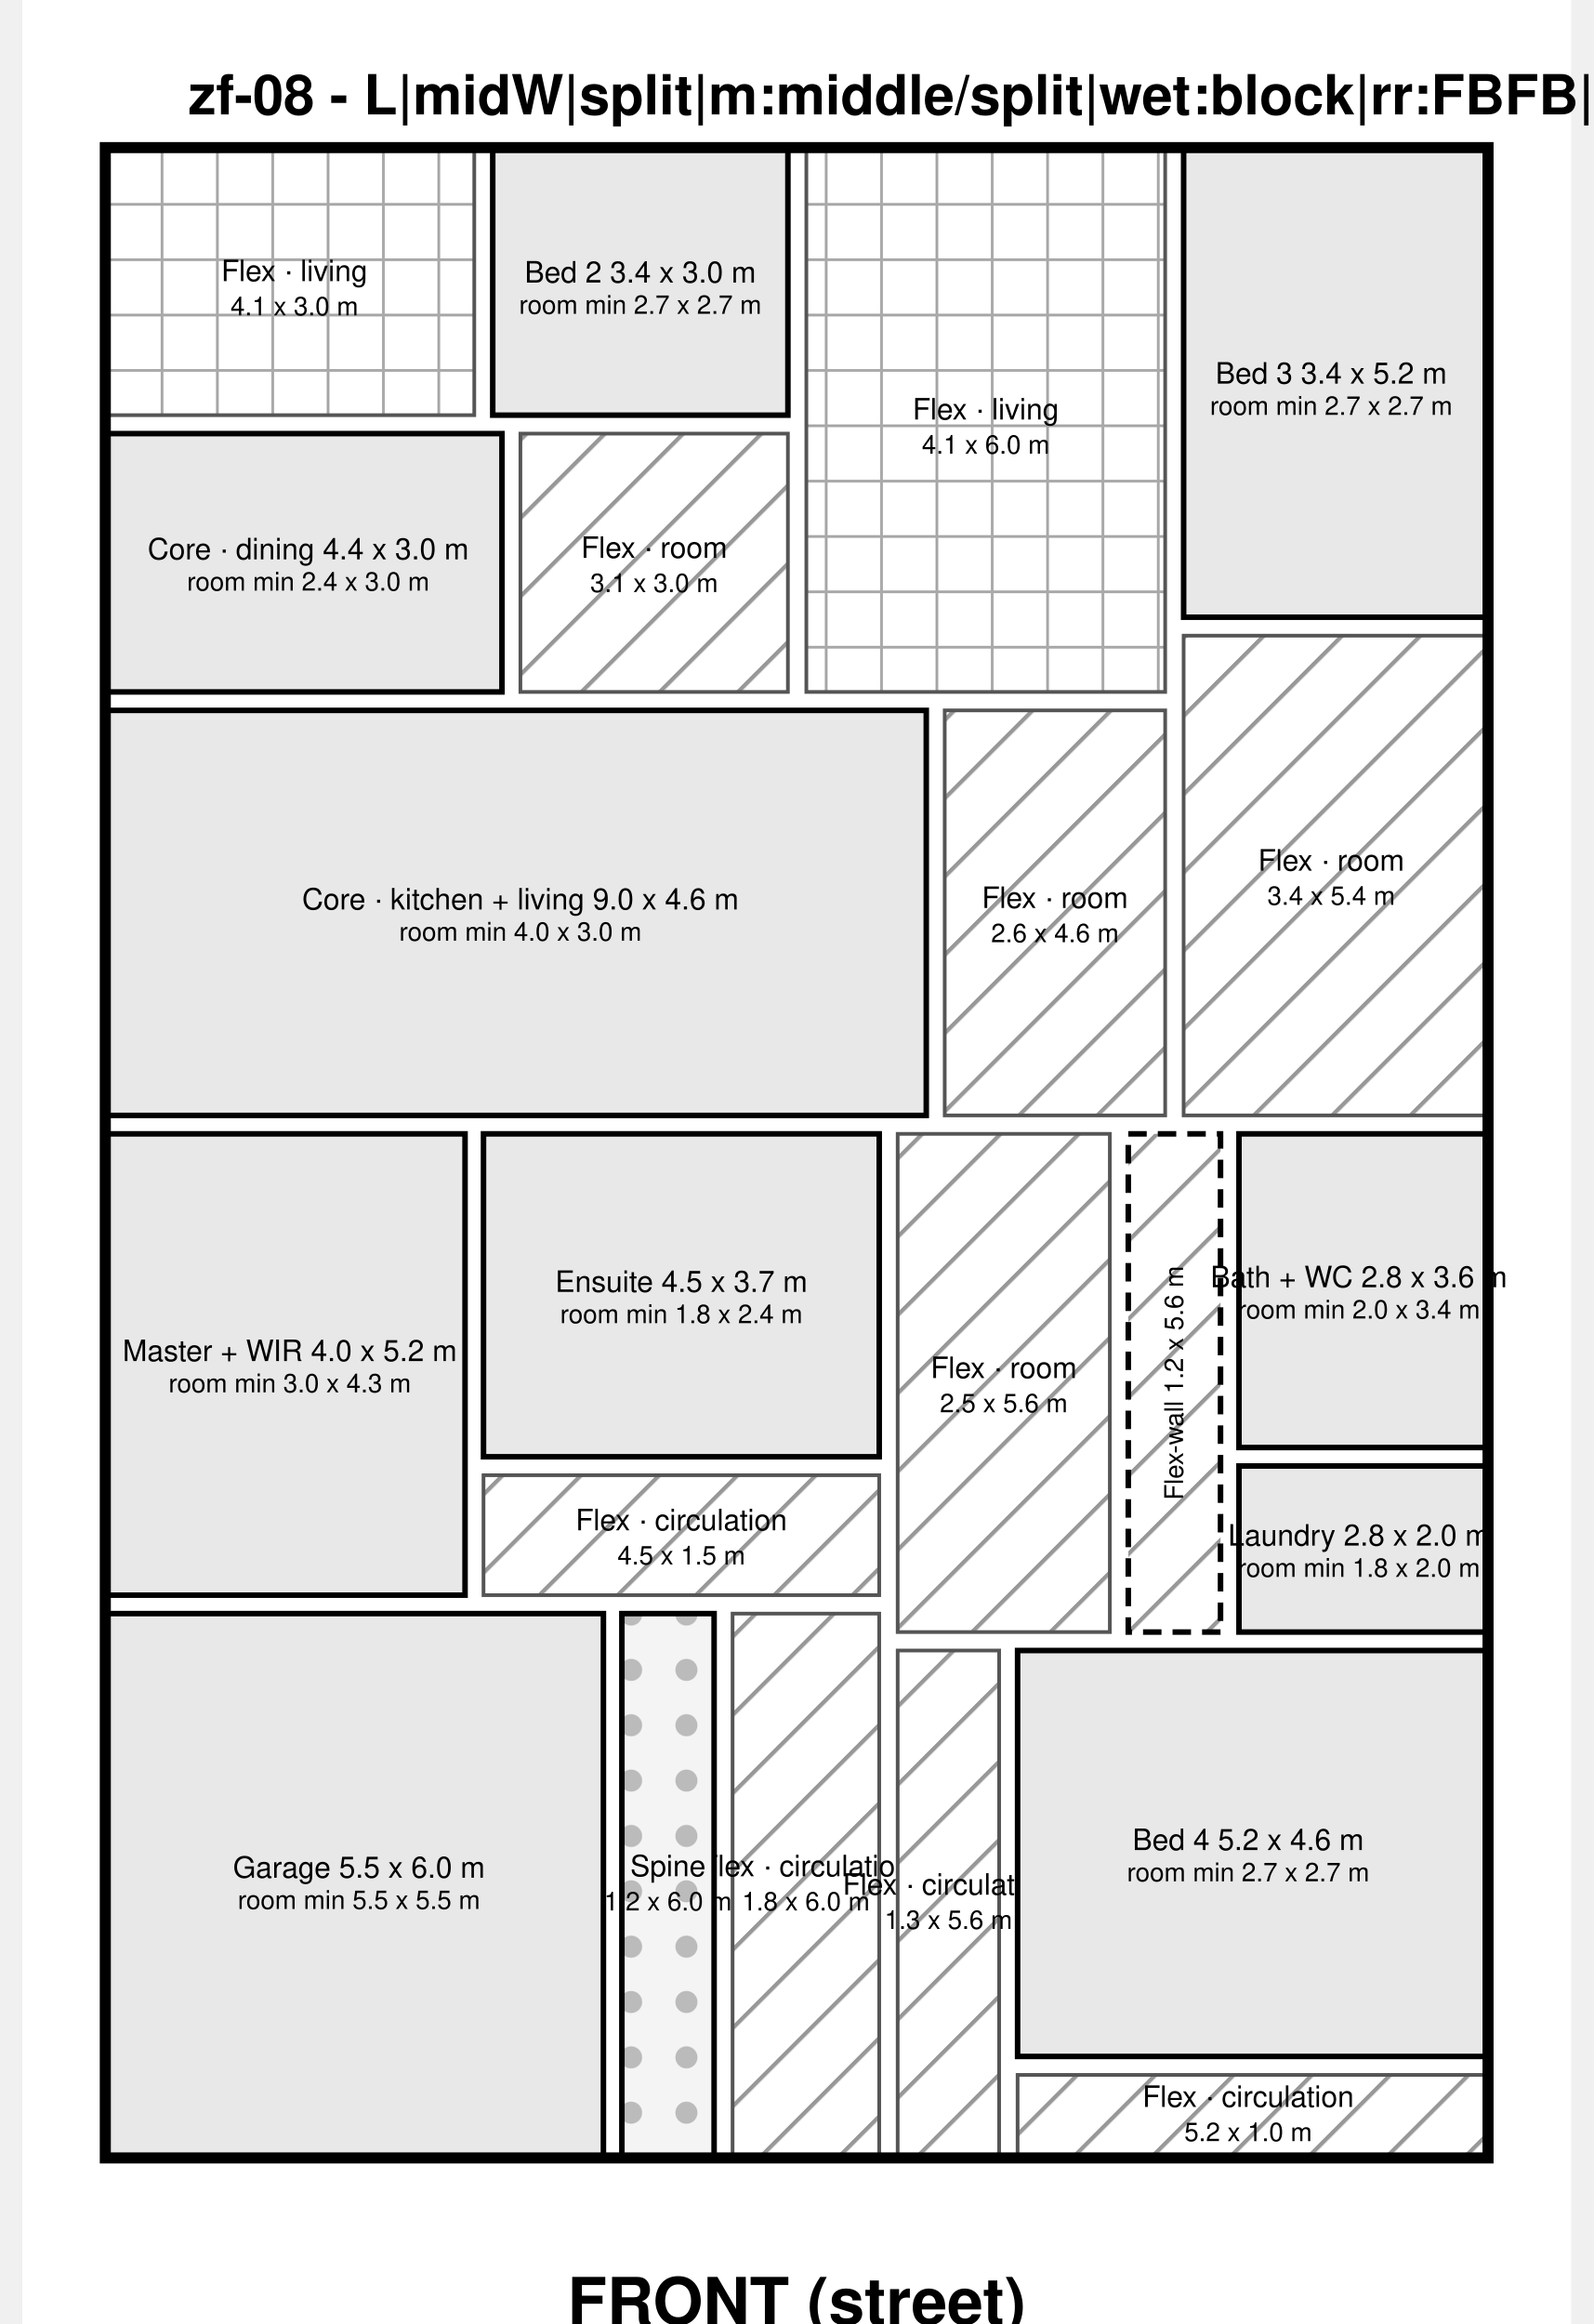
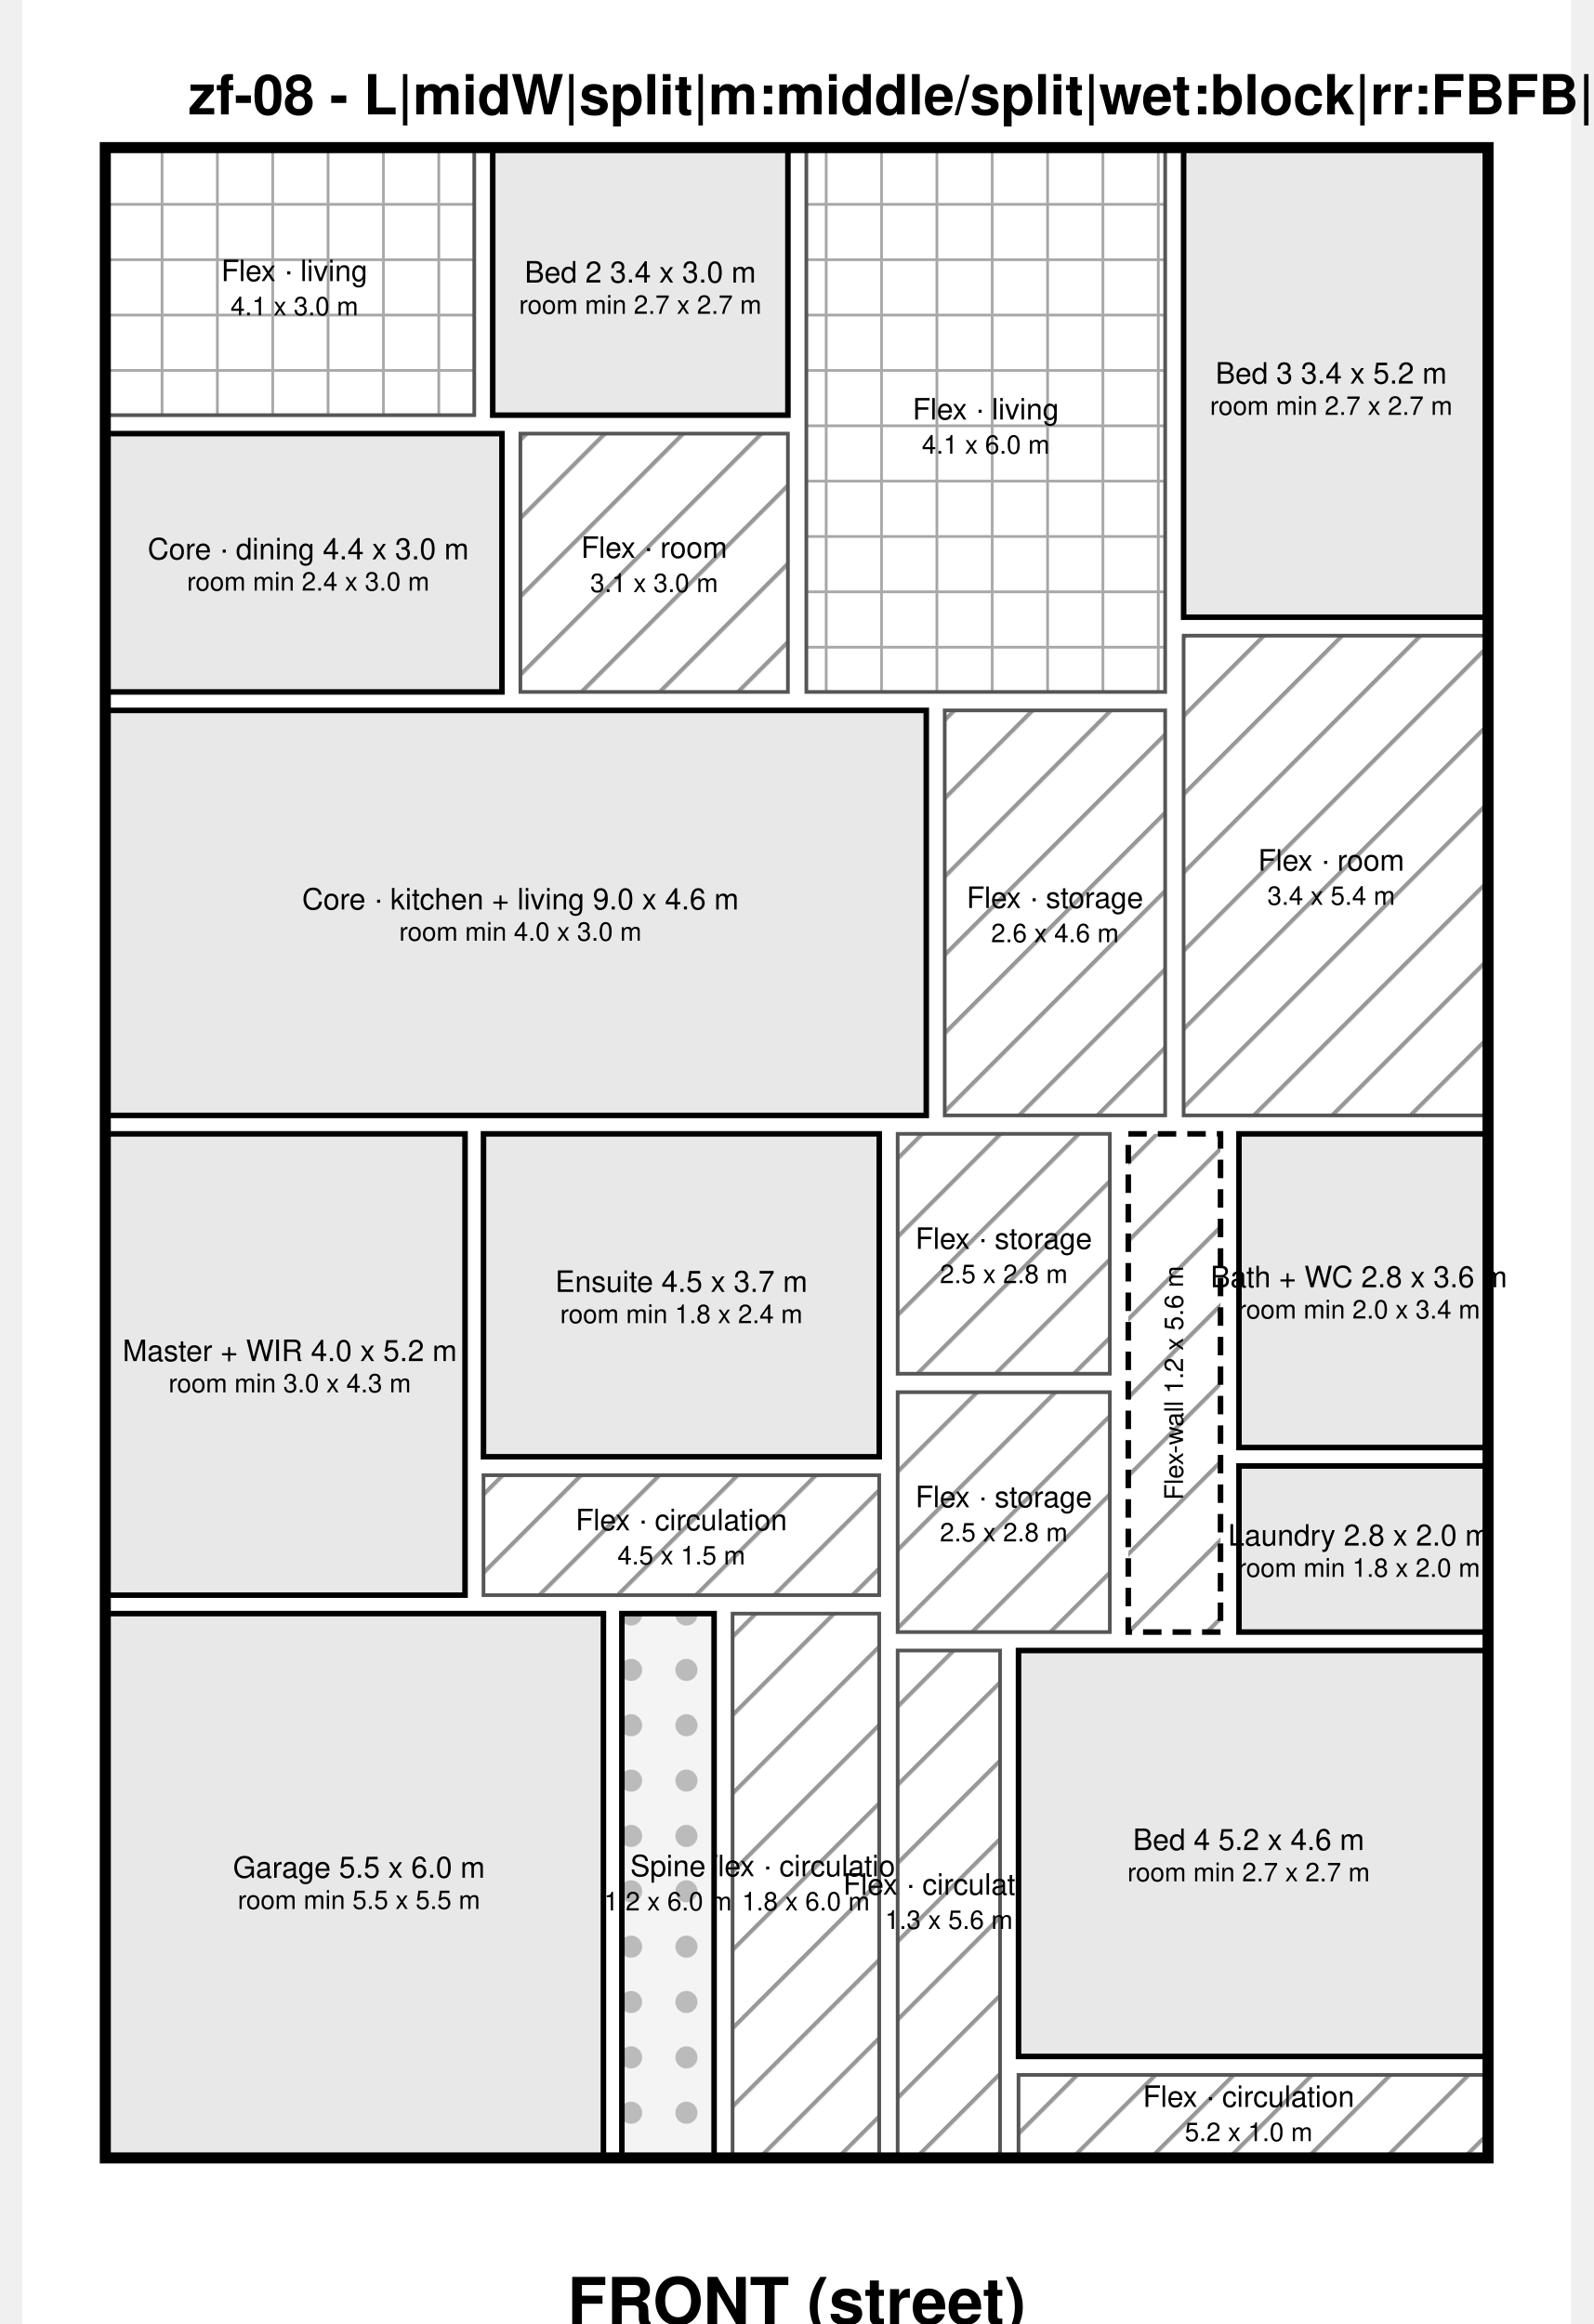
<svg xmlns="http://www.w3.org/2000/svg" width="840" height="1225" viewBox="-900 -1600 16790 25190" font-family="Helvetica, Arial, sans-serif" fill="#000">
  <defs>
    <pattern id="hatch" width="600" height="600" patternUnits="userSpaceOnUse" patternTransform="rotate(45)">
      <rect width="600" height="600" fill="#ffffff" />
      <line x1="0" y1="0" x2="0" y2="600" stroke="#999" stroke-width="90" />
    </pattern>
    <pattern id="hatch2" width="500" height="500" patternUnits="userSpaceOnUse" patternTransform="rotate(-45)">
      <rect width="500" height="500" fill="#ffffff" />
      <line x1="0" y1="0" x2="0" y2="500" stroke="#666" stroke-width="70" />
    </pattern>
    <pattern id="hatch3" width="600" height="600" patternUnits="userSpaceOnUse">
      <rect width="600" height="600" fill="#ffffff" />
      <line x1="0" y1="0" x2="0" y2="600" stroke="#aaa" stroke-width="60" />
      <line x1="0" y1="0" x2="600" y2="0" stroke="#aaa" stroke-width="60" />
    </pattern>
    <pattern id="dots" width="600" height="600" patternUnits="userSpaceOnUse">
      <rect width="600" height="600" fill="#f4f4f4" />
      <circle cx="300" cy="300" r="120" fill="#bbb" />
    </pattern>
  </defs>
  <rect x="-900" y="-1600" width="16790" height="25190" fill="#ffffff" />
  <text x="900" y="-360" font-size="600" font-weight="bold">zf-08 - L|midW|split|m:middle/split|wet:block|rr:FBFB|fw|v0 - matches the target</text>
  <g>
    <rect x="0" y="0" width="4000" height="2900" fill="url(#hatch3)" stroke="#555" stroke-width="40" />
    <text x="2050" y="1340" font-size="320" text-anchor="middle" dominant-baseline="middle">Flex · living</text>
    <text x="2050" y="1724" font-size="280" text-anchor="middle" dominant-baseline="middle">4.1 x 3.0 m</text>
  </g>
  <g>
    <rect x="7600" y="0" width="3890" height="5900" fill="url(#hatch3)" stroke="#555" stroke-width="40" />
    <text x="9545" y="2840" font-size="320" text-anchor="middle" dominant-baseline="middle">Flex · living</text>
    <text x="9545" y="3224" font-size="280" text-anchor="middle" dominant-baseline="middle">4.1 x 6.0 m</text>
  </g>
  <g>
    <rect x="4500" y="3100" width="2900" height="2800" fill="url(#hatch)" stroke="#555" stroke-width="40" />
    <text x="5950" y="4340" font-size="320" text-anchor="middle" dominant-baseline="middle">Flex · room</text>
    <text x="5950" y="4724" font-size="280" text-anchor="middle" dominant-baseline="middle">3.1 x 3.0 m</text>
  </g>
  <g>
    <rect x="11690" y="5290" width="3300" height="5200" fill="url(#hatch)" stroke="#555" stroke-width="40" />
    <text x="13290" y="7730" font-size="320" text-anchor="middle" dominant-baseline="middle">Flex · room</text>
    <text x="13290" y="8114" font-size="280" text-anchor="middle" dominant-baseline="middle">3.4 x 5.4 m</text>
  </g>
  <g>
    <rect x="9100" y="6100" width="2390" height="4390" fill="url(#hatch)" stroke="#555" stroke-width="40" />
-     <text x="10295" y="8135" font-size="320" text-anchor="middle" dominant-baseline="middle">Flex · room</text>
+     <text x="10295" y="8135" font-size="320" text-anchor="middle" dominant-baseline="middle">Flex · storage</text>
    <text x="10295" y="8519" font-size="280" text-anchor="middle" dominant-baseline="middle">2.6 x 4.6 m</text>
  </g>
  <g>
-     <rect x="8590" y="10690" width="2300" height="5400" fill="url(#hatch)" stroke="#555" stroke-width="40" />
-     <text x="9740" y="13230" font-size="320" text-anchor="middle" dominant-baseline="middle">Flex · room</text>
-     <text x="9740" y="13614" font-size="280" text-anchor="middle" dominant-baseline="middle">2.5 x 5.6 m</text>
+     <rect x="8590" y="10690" width="2300" height="2600" fill="url(#hatch)" stroke="#555" stroke-width="40" />
+     <text x="9740" y="11830" font-size="320" text-anchor="middle" dominant-baseline="middle">Flex · storage</text>
+     <text x="9740" y="12214" font-size="280" text-anchor="middle" dominant-baseline="middle">2.5 x 2.8 m</text>
+   </g>
+   <g>
+     <rect x="8590" y="13490" width="2300" height="2600" fill="url(#hatch)" stroke="#555" stroke-width="40" />
+     <text x="9740" y="14630" font-size="320" text-anchor="middle" dominant-baseline="middle">Flex · storage</text>
+     <text x="9740" y="15014" font-size="280" text-anchor="middle" dominant-baseline="middle">2.5 x 2.8 m</text>
  </g>
  <g>
    <rect x="4100" y="14390" width="4290" height="1300" fill="url(#hatch)" stroke="#555" stroke-width="40" />
    <text x="6245" y="14880" font-size="320" text-anchor="middle" dominant-baseline="middle">Flex · circulation</text>
    <text x="6245" y="15264" font-size="280" text-anchor="middle" dominant-baseline="middle">4.5 x 1.5 m</text>
  </g>
  <g>
    <rect x="6800" y="15890" width="1590" height="5900" fill="url(#hatch)" stroke="#555" stroke-width="40" />
    <text x="7595" y="18630" font-size="320" text-anchor="middle" dominant-baseline="middle">Flex · circulation</text>
    <text x="7595" y="19014" font-size="280" text-anchor="middle" dominant-baseline="middle">1.8 x 6.0 m</text>
  </g>
  <g>
-     <rect x="8590" y="16290" width="1100" height="5500" fill="url(#hatch)" stroke="#555" stroke-width="40" />
-     <text x="9140" y="18830" font-size="320" text-anchor="middle" dominant-baseline="middle">Flex · circulation</text>
-     <text x="9140" y="19214" font-size="280" text-anchor="middle" dominant-baseline="middle">1.3 x 5.6 m</text>
+     <rect x="8590" y="16290" width="1110" height="5500" fill="url(#hatch)" stroke="#555" stroke-width="40" />
+     <text x="9145" y="18830" font-size="320" text-anchor="middle" dominant-baseline="middle">Flex · circulation</text>
+     <text x="9145" y="19214" font-size="280" text-anchor="middle" dominant-baseline="middle">1.3 x 5.6 m</text>
  </g>
  <g>
-     <rect x="9890" y="20890" width="5100" height="900" fill="url(#hatch)" stroke="#555" stroke-width="40" />
-     <text x="12390" y="21130" font-size="320" text-anchor="middle" dominant-baseline="middle">Flex · circulation</text>
-     <text x="12390" y="21514" font-size="280" text-anchor="middle" dominant-baseline="middle">5.2 x 1.0 m</text>
+     <rect x="9900" y="20890" width="5090" height="900" fill="url(#hatch)" stroke="#555" stroke-width="40" />
+     <text x="12395" y="21130" font-size="320" text-anchor="middle" dominant-baseline="middle">Flex · circulation</text>
+     <text x="12395" y="21514" font-size="280" text-anchor="middle" dominant-baseline="middle">5.2 x 1.0 m</text>
  </g>
  <g>
    <rect x="4200" y="0" width="3200" height="2900" fill="#e8e8e8" stroke="#000" stroke-width="60" />
    <text x="5800" y="1356" font-size="320" text-anchor="middle" dominant-baseline="middle">Bed 2 3.4 x 3.0 m</text>
    <text x="5800" y="1708" font-size="280" text-anchor="middle" dominant-baseline="middle">room min 2.7 x 2.7 m</text>
  </g>
  <g>
    <rect x="11690" y="0" width="3300" height="5090" fill="#e8e8e8" stroke="#000" stroke-width="60" />
    <text x="13290" y="2451" font-size="320" text-anchor="middle" dominant-baseline="middle">Bed 3 3.4 x 5.2 m</text>
    <text x="13290" y="2803" font-size="280" text-anchor="middle" dominant-baseline="middle">room min 2.7 x 2.7 m</text>
  </g>
  <g>
    <rect x="0" y="3100" width="4300" height="2800" fill="#e8e8e8" stroke="#000" stroke-width="60" />
    <text x="2200" y="4356" font-size="320" text-anchor="middle" dominant-baseline="middle">Core · dining 4.4 x 3.0 m</text>
    <text x="2200" y="4708" font-size="280" text-anchor="middle" dominant-baseline="middle">room min 2.4 x 3.0 m</text>
  </g>
  <g>
    <rect x="0" y="6100" width="8900" height="4390" fill="#e8e8e8" stroke="#000" stroke-width="60" />
    <text x="4500" y="8151" font-size="320" text-anchor="middle" dominant-baseline="middle">Core · kitchen + living 9.0 x 4.6 m</text>
    <text x="4500" y="8503" font-size="280" text-anchor="middle" dominant-baseline="middle">room min 4.0 x 3.0 m</text>
  </g>
  <g>
    <rect x="0" y="10690" width="3900" height="5000" fill="#e8e8e8" stroke="#000" stroke-width="60" />
    <text x="2000" y="13046" font-size="320" text-anchor="middle" dominant-baseline="middle">Master + WIR 4.0 x 5.2 m</text>
    <text x="2000" y="13398" font-size="280" text-anchor="middle" dominant-baseline="middle">room min 3.0 x 4.3 m</text>
  </g>
  <g>
    <rect x="4100" y="10690" width="4290" height="3500" fill="#e8e8e8" stroke="#000" stroke-width="60" />
    <text x="6245" y="12296" font-size="320" text-anchor="middle" dominant-baseline="middle">Ensuite 4.5 x 3.7 m</text>
    <text x="6245" y="12648" font-size="280" text-anchor="middle" dominant-baseline="middle">room min 1.8 x 2.4 m</text>
  </g>
  <g>
    <rect x="0" y="15890" width="5400" height="5900" fill="#e8e8e8" stroke="#000" stroke-width="60" />
    <text x="2750" y="18646" font-size="320" text-anchor="middle" dominant-baseline="middle">Garage 5.5 x 6.0 m</text>
    <text x="2750" y="18998" font-size="280" text-anchor="middle" dominant-baseline="middle">room min 5.5 x 5.5 m</text>
  </g>
  <g>
    <rect x="11090" y="10690" width="1000" height="5400" fill="url(#hatch)" stroke="#000" stroke-width="60" stroke-dasharray="200 120" />
    <text transform="translate(11590 13390) rotate(-90)" font-size="280" text-anchor="middle" dominant-baseline="middle">Flex-wall 1.2 x 5.6 m</text>
  </g>
  <g>
    <rect x="12290" y="10690" width="2700" height="3400" fill="#e8e8e8" stroke="#000" stroke-width="60" />
    <text x="13590" y="12246" font-size="320" text-anchor="middle" dominant-baseline="middle">Bath + WC 2.8 x 3.6 m</text>
    <text x="13590" y="12598" font-size="280" text-anchor="middle" dominant-baseline="middle">room min 2.0 x 3.4 m</text>
  </g>
  <g>
    <rect x="12290" y="14290" width="2700" height="1800" fill="#e8e8e8" stroke="#000" stroke-width="60" />
    <text x="13590" y="15046" font-size="320" text-anchor="middle" dominant-baseline="middle">Laundry 2.8 x 2.0 m</text>
    <text x="13590" y="15398" font-size="280" text-anchor="middle" dominant-baseline="middle">room min 1.8 x 2.0 m</text>
  </g>
  <g>
-     <rect x="9890" y="16290" width="5100" height="4400" fill="#e8e8e8" stroke="#000" stroke-width="60" />
-     <text x="12390" y="18346" font-size="320" text-anchor="middle" dominant-baseline="middle">Bed 4 5.2 x 4.6 m</text>
-     <text x="12390" y="18698" font-size="280" text-anchor="middle" dominant-baseline="middle">room min 2.7 x 2.7 m</text>
+     <rect x="9900" y="16290" width="5090" height="4400" fill="#e8e8e8" stroke="#000" stroke-width="60" />
+     <text x="12395" y="18346" font-size="320" text-anchor="middle" dominant-baseline="middle">Bed 4 5.2 x 4.6 m</text>
+     <text x="12395" y="18698" font-size="280" text-anchor="middle" dominant-baseline="middle">room min 2.7 x 2.7 m</text>
  </g>
  <g>
    <rect x="5600" y="15890" width="1000" height="5900" fill="url(#dots)" stroke="#000" stroke-width="60" />
    <text x="6100" y="18630" font-size="320" text-anchor="middle" dominant-baseline="middle">Spine</text>
    <text x="6100" y="19014" font-size="280" text-anchor="middle" dominant-baseline="middle">1.2 x 6.0 m</text>
  </g>
  <rect x="0" y="0" width="14990" height="21790" fill="none" stroke="#000" stroke-width="120" />
  <text x="7495" y="23590" font-size="700" text-anchor="middle" font-weight="bold">FRONT (street)</text>
</svg>
